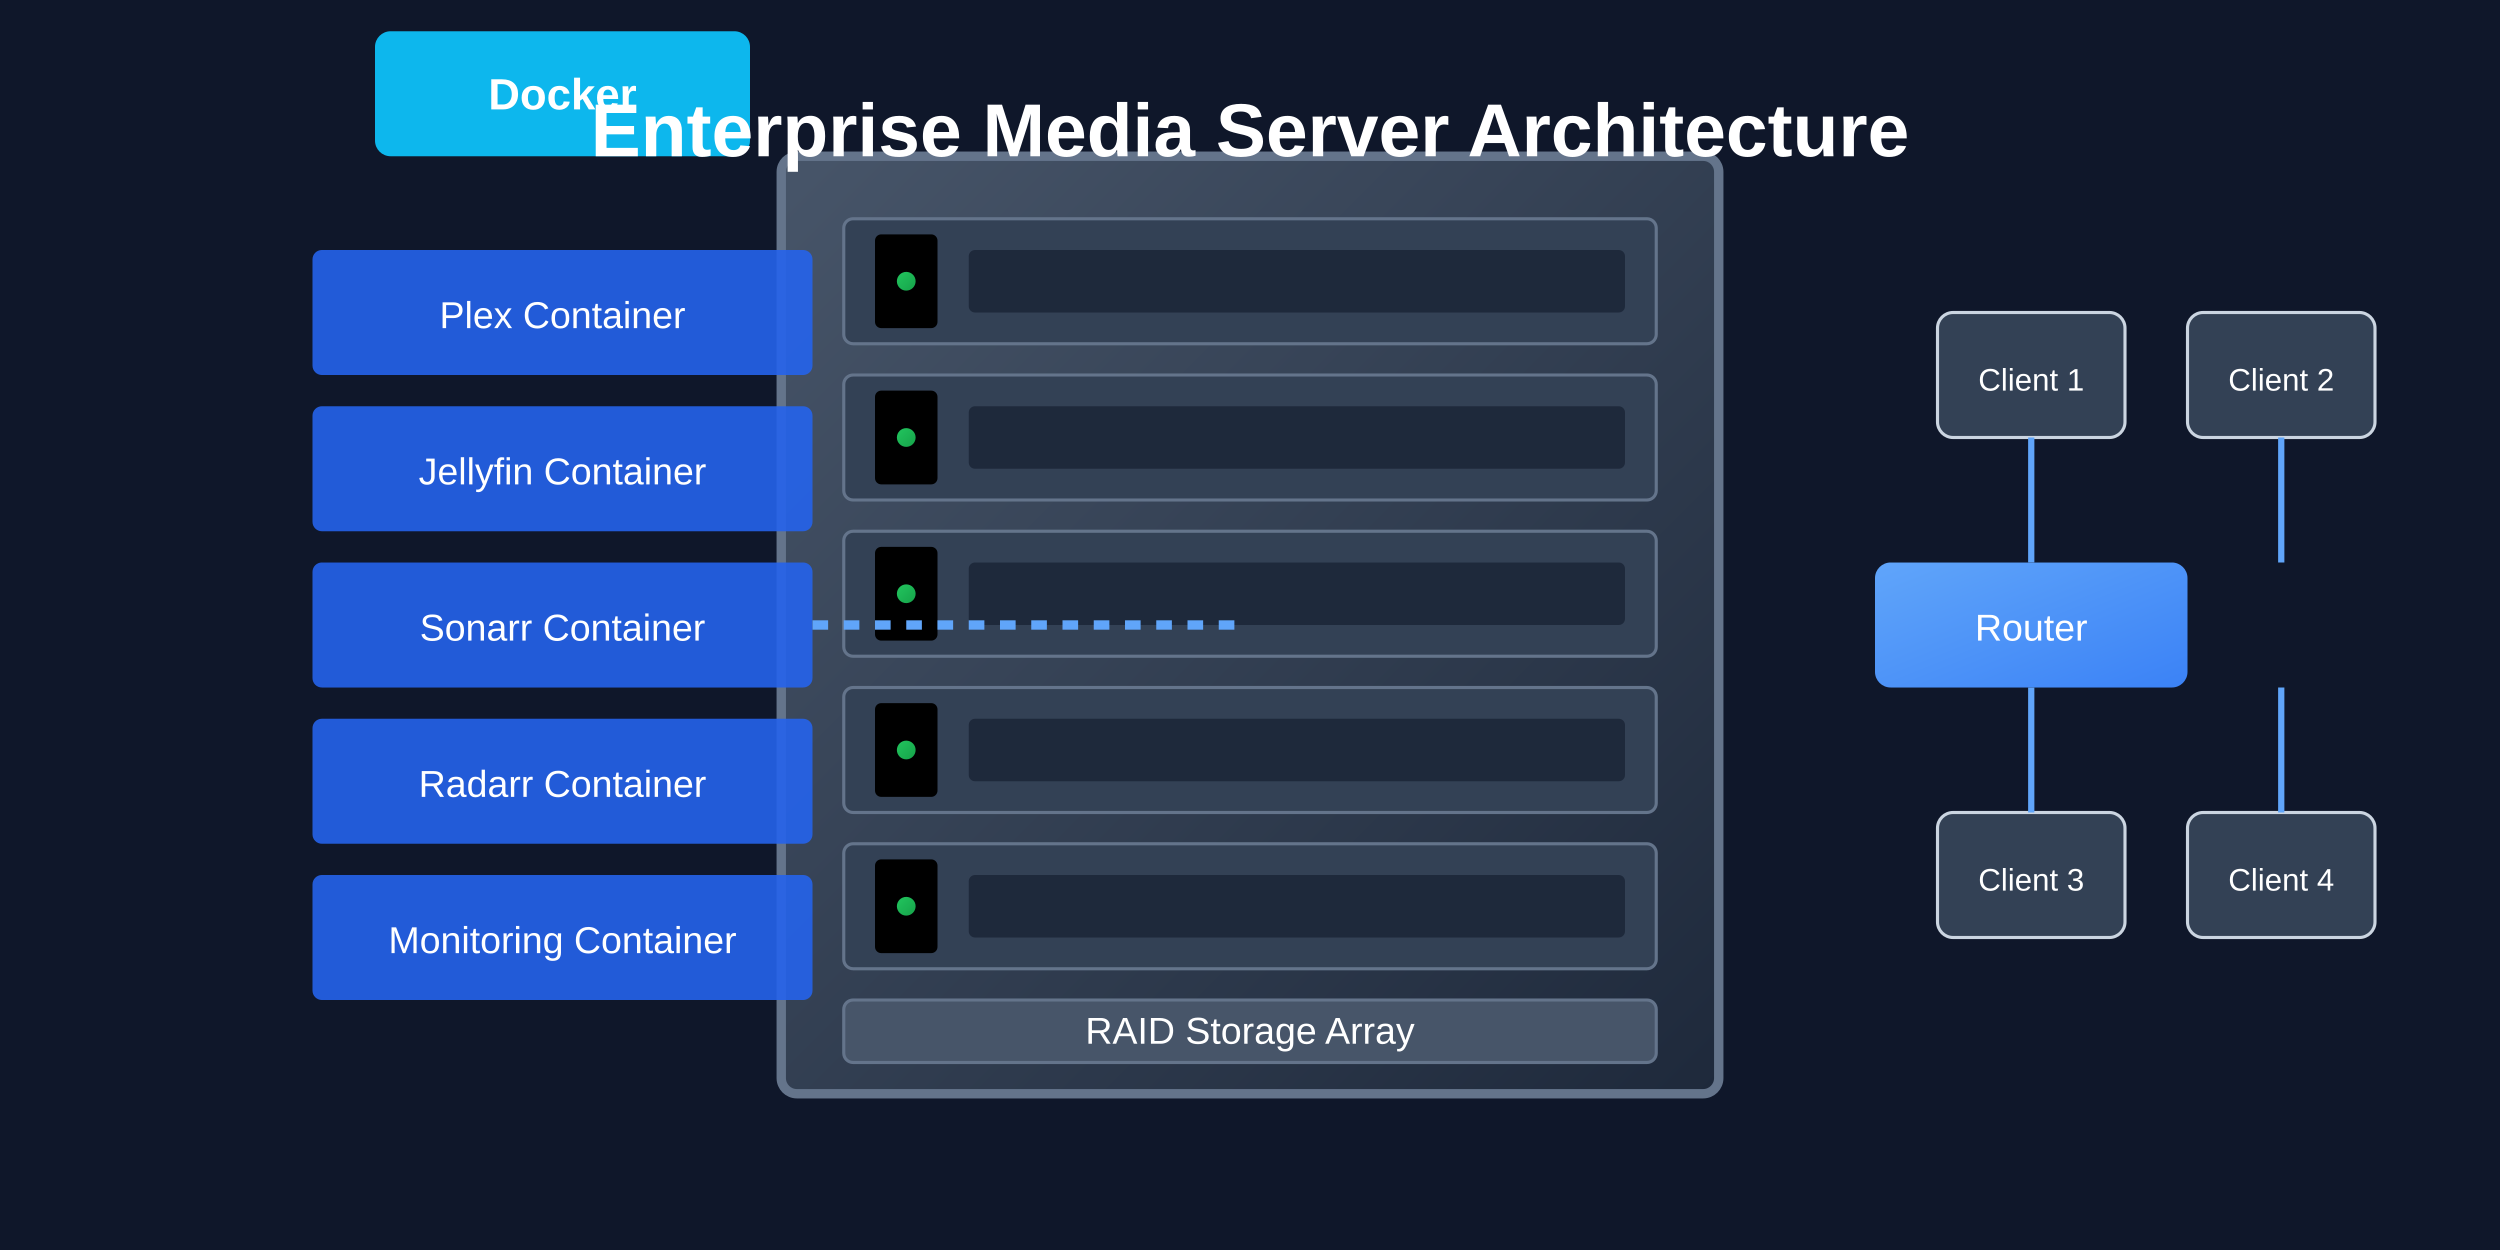
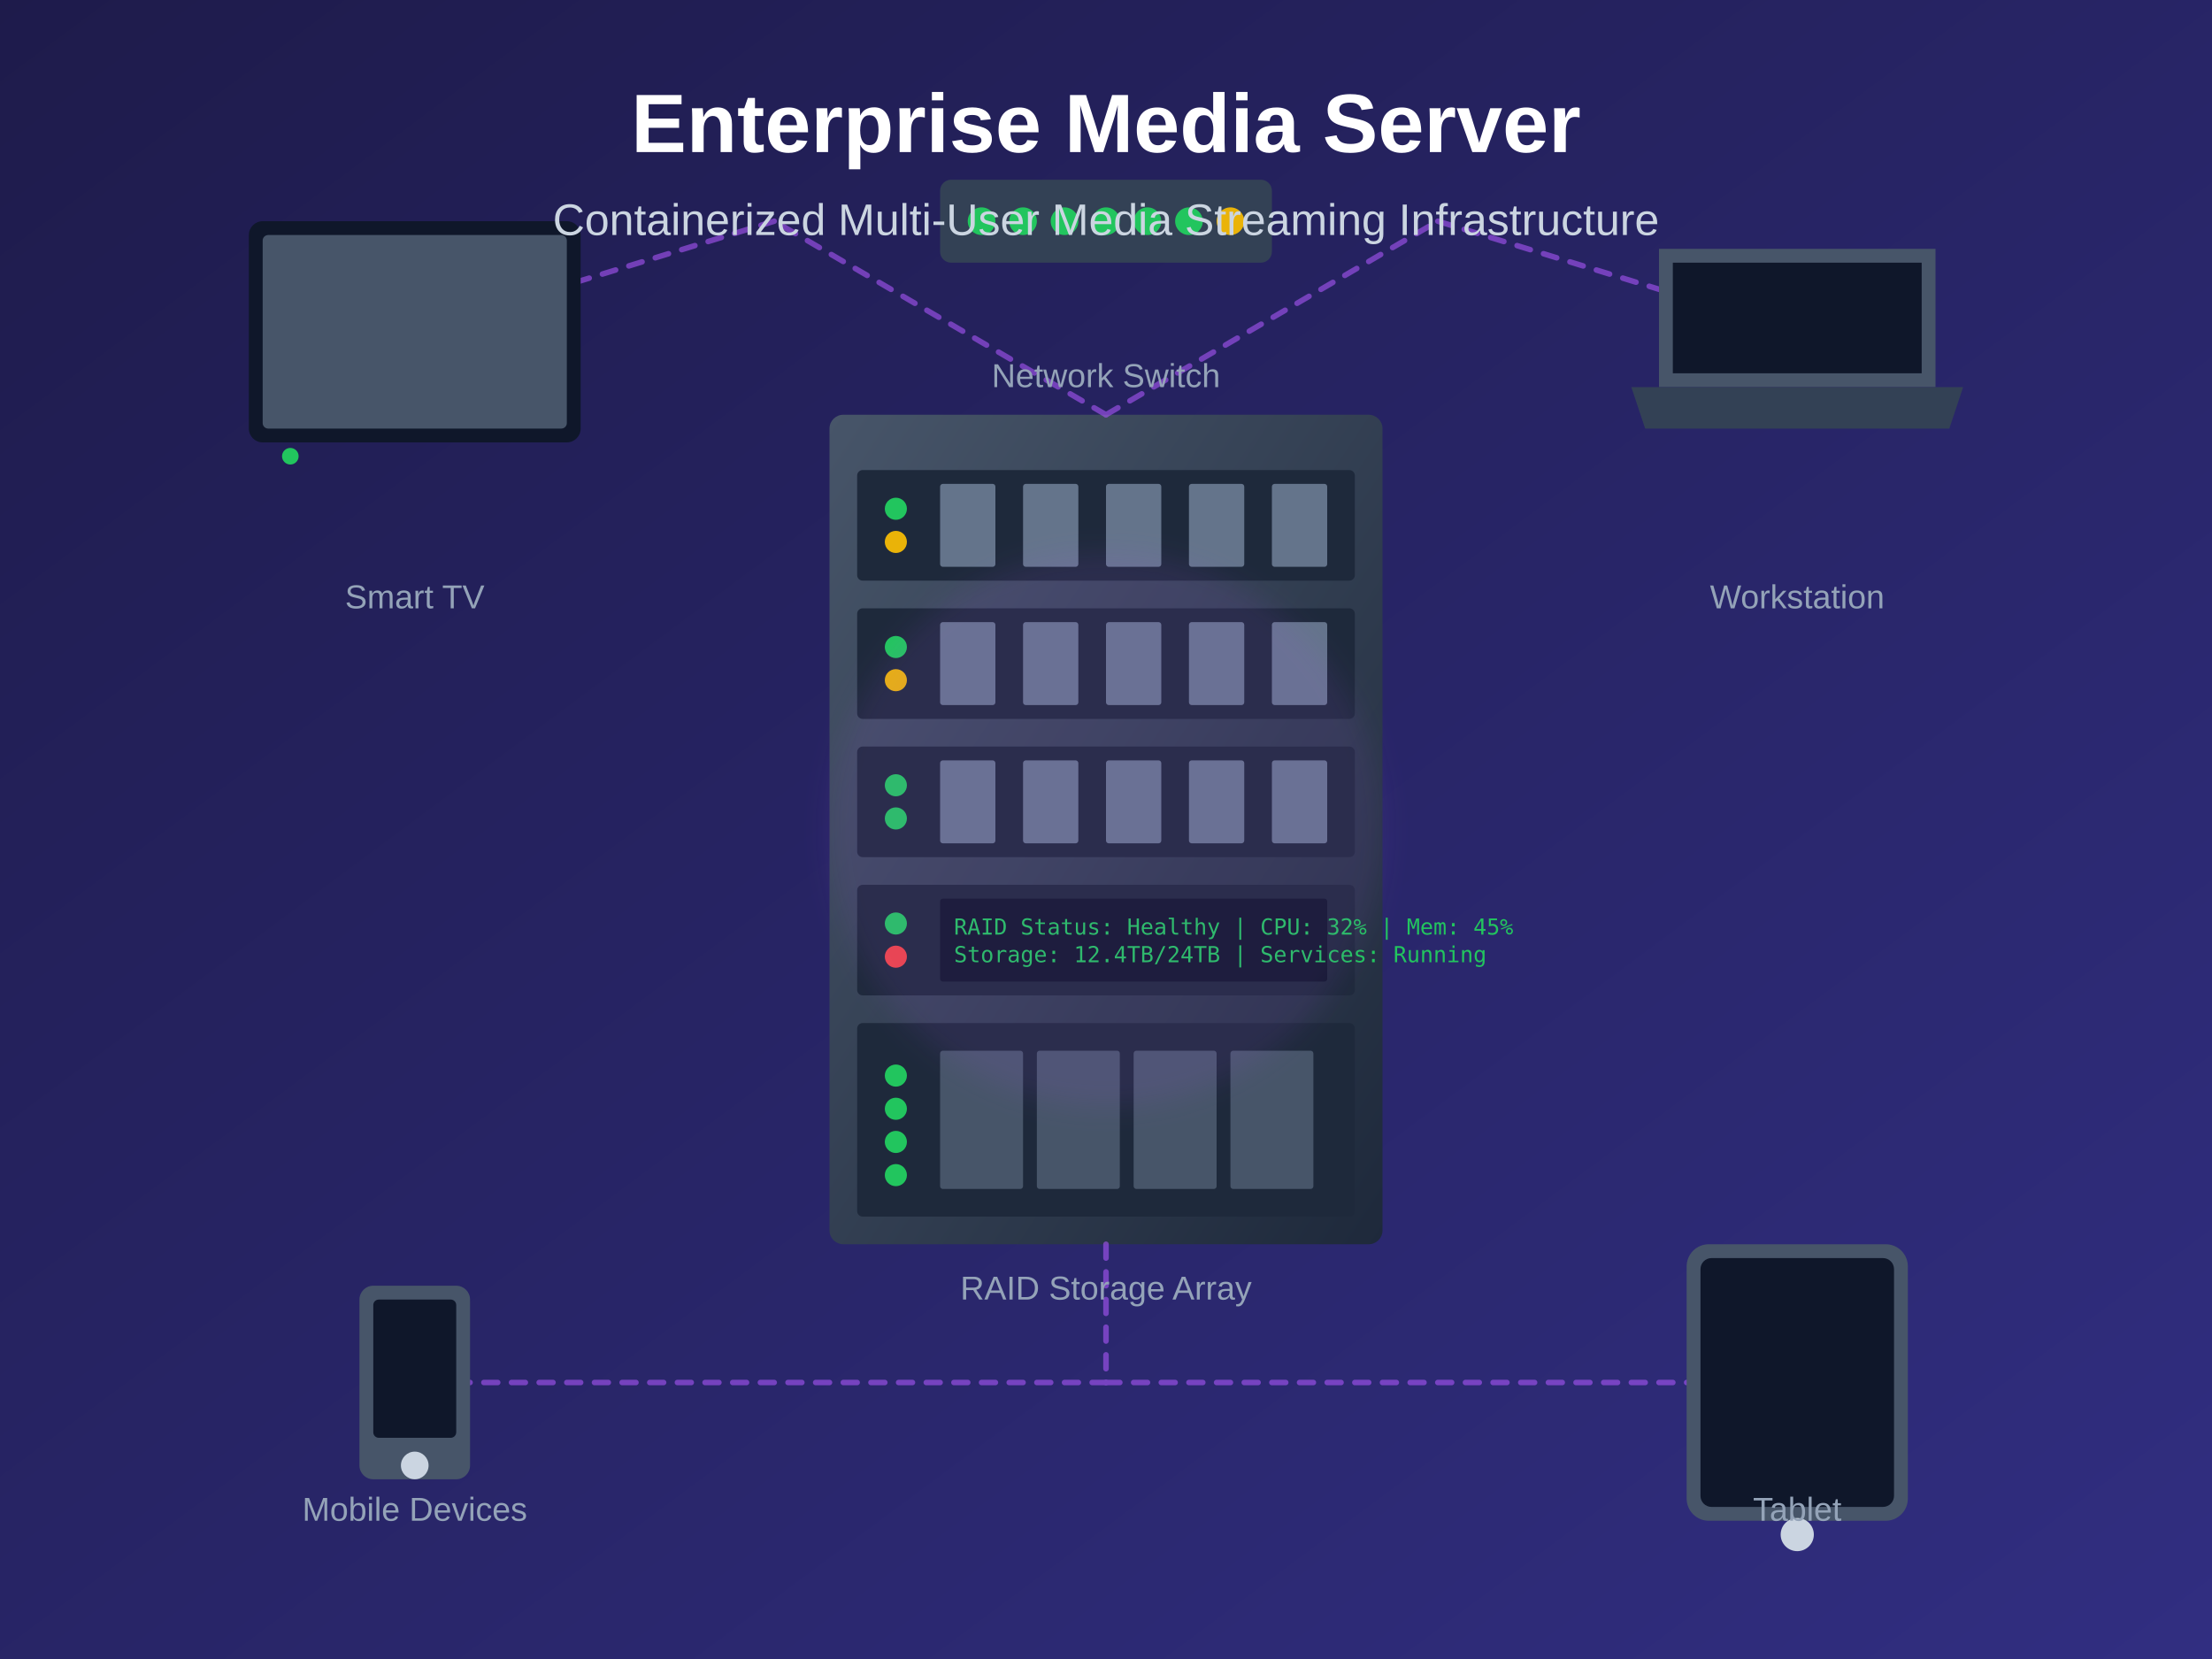
- <svg xmlns="http://www.w3.org/2000/svg" width="800" height="400" viewBox="0 0 800 400">
+ <svg xmlns="http://www.w3.org/2000/svg" width="800px" height="600px" viewBox="0 0 800 600" version="1.1">
  <defs>
-     <linearGradient id="serverGradient" x1="0%" y1="0%" x2="100%" y2="100%">
-       <stop offset="0%" style="stop-color:#475569;stop-opacity:1" />
-       <stop offset="100%" style="stop-color:#1E293B;stop-opacity:1" />
+     <linearGradient x1="0%" y1="0%" x2="100%" y2="100%" id="gradientBackground">
+       <stop stop-color="#1E1B4B" offset="0%" />
+       <stop stop-color="#312E81" offset="100%" />
    </linearGradient>
-     <linearGradient id="lightGradient" x1="0%" y1="0%" x2="100%" y2="100%">
-       <stop offset="0%" style="stop-color:#22C55E;stop-opacity:1" />
-       <stop offset="100%" style="stop-color:#16A34A;stop-opacity:1" />
+     <linearGradient x1="0%" y1="0%" x2="100%" y2="100%" id="serverGradient">
+       <stop stop-color="#475569" offset="0%" />
+       <stop stop-color="#1E293B" offset="100%" />
    </linearGradient>
-     <linearGradient id="networkGradient" x1="0%" y1="0%" x2="100%" y2="100%">
-       <stop offset="0%" style="stop-color:#60A5FA;stop-opacity:1" />
-       <stop offset="100%" style="stop-color:#3B82F6;stop-opacity:1" />
-     </linearGradient>
+     <filter x="-12.5%" y="-12.5%" width="125%" height="125%" filterUnits="objectBoundingBox" id="glow">
+       <feGaussianBlur stdDeviation="5" in="SourceGraphic" />
+     </filter>
  </defs>
-   <rect width="800" height="400" fill="#0F172A" />
-   <g transform="translate(400, 200)">
-     <rect x="-150" y="-150" width="300" height="300" rx="5" fill="url(#serverGradient)" stroke="#64748B" stroke-width="3" />
-     <rect x="-130" y="-130" width="260" height="40" rx="3" fill="#334155" stroke="#64748B" stroke-width="1" />
-     <rect x="-120" y="-125" width="20" height="30" rx="2" fill="black" />
-     <circle cx="-110" cy="-110" r="3" fill="url(#lightGradient)" />
-     <rect x="-90" y="-120" width="210" height="20" rx="2" fill="#1E293B" />
-     <rect x="-130" y="-80" width="260" height="40" rx="3" fill="#334155" stroke="#64748B" stroke-width="1" />
-     <rect x="-120" y="-75" width="20" height="30" rx="2" fill="black" />
-     <circle cx="-110" cy="-60" r="3" fill="url(#lightGradient)" />
-     <rect x="-90" y="-70" width="210" height="20" rx="2" fill="#1E293B" />
-     <rect x="-130" y="-30" width="260" height="40" rx="3" fill="#334155" stroke="#64748B" stroke-width="1" />
-     <rect x="-120" y="-25" width="20" height="30" rx="2" fill="black" />
-     <circle cx="-110" cy="-10" r="3" fill="url(#lightGradient)" />
-     <rect x="-90" y="-20" width="210" height="20" rx="2" fill="#1E293B" />
-     <rect x="-130" y="20" width="260" height="40" rx="3" fill="#334155" stroke="#64748B" stroke-width="1" />
-     <rect x="-120" y="25" width="20" height="30" rx="2" fill="black" />
-     <circle cx="-110" cy="40" r="3" fill="url(#lightGradient)" />
-     <rect x="-90" y="30" width="210" height="20" rx="2" fill="#1E293B" />
-     <rect x="-130" y="70" width="260" height="40" rx="3" fill="#334155" stroke="#64748B" stroke-width="1" />
-     <rect x="-120" y="75" width="20" height="30" rx="2" fill="black" />
-     <circle cx="-110" cy="90" r="3" fill="url(#lightGradient)" />
-     <rect x="-90" y="80" width="210" height="20" rx="2" fill="#1E293B" />
-     <rect x="-130" y="120" width="260" height="20" rx="3" fill="#475569" stroke="#64748B" stroke-width="1" />
-     <text x="0" y="134" font-family="Arial, sans-serif" font-size="12" fill="#FFFFFF" text-anchor="middle">RAID Storage Array</text>
+   <g id="MediaServer" stroke="none" stroke-width="1" fill="none" fill-rule="evenodd">
+     <rect id="Background" fill="url(#gradientBackground)" x="0" y="0" width="800" height="600" />
+     <g id="ServerRack" transform="translate(300, 150)">
+       <rect id="Rack" fill="url(#serverGradient)" x="0" y="0" width="200" height="300" rx="5" />
+       <rect id="Server1" fill="#1E293B" x="10" y="20" width="180" height="40" rx="2" />
+       <rect id="Server1Lights" fill="#22C55E" x="20" y="30" width="8" height="8" rx="4" />
+       <rect id="Server1Lights2" fill="#EAB308" x="20" y="42" width="8" height="8" rx="4" />
+       <rect id="Server1Drive1" fill="#64748B" x="40" y="25" width="20" height="30" rx="1" />
+       <rect id="Server1Drive2" fill="#64748B" x="70" y="25" width="20" height="30" rx="1" />
+       <rect id="Server1Drive3" fill="#64748B" x="100" y="25" width="20" height="30" rx="1" />
+       <rect id="Server1Drive4" fill="#64748B" x="130" y="25" width="20" height="30" rx="1" />
+       <rect id="Server1Drive5" fill="#64748B" x="160" y="25" width="20" height="30" rx="1" />
+       <rect id="Server2" fill="#1E293B" x="10" y="70" width="180" height="40" rx="2" />
+       <rect id="Server2Lights" fill="#22C55E" x="20" y="80" width="8" height="8" rx="4" />
+       <rect id="Server2Lights2" fill="#EAB308" x="20" y="92" width="8" height="8" rx="4" />
+       <rect id="Server2Drive1" fill="#64748B" x="40" y="75" width="20" height="30" rx="1" />
+       <rect id="Server2Drive2" fill="#64748B" x="70" y="75" width="20" height="30" rx="1" />
+       <rect id="Server2Drive3" fill="#64748B" x="100" y="75" width="20" height="30" rx="1" />
+       <rect id="Server2Drive4" fill="#64748B" x="130" y="75" width="20" height="30" rx="1" />
+       <rect id="Server2Drive5" fill="#64748B" x="160" y="75" width="20" height="30" rx="1" />
+       <rect id="Server3" fill="#1E293B" x="10" y="120" width="180" height="40" rx="2" />
+       <rect id="Server3Lights" fill="#22C55E" x="20" y="130" width="8" height="8" rx="4" />
+       <rect id="Server3Lights2" fill="#22C55E" x="20" y="142" width="8" height="8" rx="4" />
+       <rect id="Server3Drive1" fill="#64748B" x="40" y="125" width="20" height="30" rx="1" />
+       <rect id="Server3Drive2" fill="#64748B" x="70" y="125" width="20" height="30" rx="1" />
+       <rect id="Server3Drive3" fill="#64748B" x="100" y="125" width="20" height="30" rx="1" />
+       <rect id="Server3Drive4" fill="#64748B" x="130" y="125" width="20" height="30" rx="1" />
+       <rect id="Server3Drive5" fill="#64748B" x="160" y="125" width="20" height="30" rx="1" />
+       <rect id="Server4" fill="#1E293B" x="10" y="170" width="180" height="40" rx="2" />
+       <rect id="Server4Lights" fill="#22C55E" x="20" y="180" width="8" height="8" rx="4" />
+       <rect id="Server4Lights2" fill="#EF4444" x="20" y="192" width="8" height="8" rx="4" />
+       <rect id="Server4Screen" fill="#0F172A" x="40" y="175" width="140" height="30" rx="1" />
+       <text id="ServerStatus" font-family="monospace" font-size="8" fill="#22C55E" x="45" y="188">
+                 RAID Status: Healthy | CPU: 32% | Mem: 45%
+             </text>
+       <text id="ServerStatus2" font-family="monospace" font-size="8" fill="#22C55E" x="45" y="198">
+                 Storage: 12.4TB/24TB | Services: Running
+             </text>
+       <rect id="NAS" fill="#1E293B" x="10" y="220" width="180" height="70" rx="2" />
+       <rect id="NASLights" fill="#22C55E" x="20" y="235" width="8" height="8" rx="4" />
+       <rect id="NASLights2" fill="#22C55E" x="20" y="247" width="8" height="8" rx="4" />
+       <rect id="NASLights3" fill="#22C55E" x="20" y="259" width="8" height="8" rx="4" />
+       <rect id="NASLights4" fill="#22C55E" x="20" y="271" width="8" height="8" rx="4" />
+       <rect id="HDDBay1" fill="#475569" x="40" y="230" width="30" height="50" rx="1" />
+       <rect id="HDDBay2" fill="#475569" x="75" y="230" width="30" height="50" rx="1" />
+       <rect id="HDDBay3" fill="#475569" x="110" y="230" width="30" height="50" rx="1" />
+       <rect id="HDDBay4" fill="#475569" x="145" y="230" width="30" height="50" rx="1" />
+     </g>
+     <g id="NetworkConnections" stroke="#A855F7" stroke-width="2" stroke-linecap="round" stroke-dasharray="5,5" opacity="0.6">
+       <line x1="400" y1="150" x2="520" y2="80" />
+       <line x1="400" y1="150" x2="280" y2="80" />
+       <line x1="520" y1="80" x2="650" y2="120" />
+       <line x1="280" y1="80" x2="150" y2="120" />
+       <line x1="400" y1="450" x2="400" y2="500" />
+       <line x1="400" y1="500" x2="150" y2="500" />
+       <line x1="400" y1="500" x2="650" y2="500" />
+     </g>
+     <g id="NetworkSwitch" transform="translate(400, 80)">
+       <rect fill="#334155" x="-60" y="-15" width="120" height="30" rx="4" />
+       <circle fill="#22C55E" cx="-45" cy="0" r="5" />
+       <circle fill="#22C55E" cx="-30" cy="0" r="5" />
+       <circle fill="#22C55E" cx="-15" cy="0" r="5" />
+       <circle fill="#22C55E" cx="0" cy="0" r="5" />
+       <circle fill="#22C55E" cx="15" cy="0" r="5" />
+       <circle fill="#22C55E" cx="30" cy="0" r="5" />
+       <circle fill="#EAB308" cx="45" cy="0" r="5" />
+     </g>
+     <g id="TV" transform="translate(150, 120)">
+       <rect fill="#0F172A" x="-60" y="-40" width="120" height="80" rx="5" />
+       <rect fill="#475569" x="-55" y="-35" width="110" height="70" rx="2" />
+       <circle fill="#22C55E" cx="-45" cy="45" r="3" />
+     </g>
+     <g id="Laptop" transform="translate(650, 120)">
+       <path d="M-50,-30 L50,-30 L50,20 L-50,20 Z" fill="#475569" rx="5" />
+       <path d="M-45,-25 L45,-25 L45,15 L-45,15 Z" fill="#0F172A" />
+       <path d="M-60,20 L60,20 L55,35 L-55,35 Z" fill="#334155" />
+     </g>
+     <g id="MobileDevices" transform="translate(150, 500)">
+       <rect fill="#475569" x="-20" y="-35" width="40" height="70" rx="5" />
+       <rect fill="#0F172A" x="-15" y="-30" width="30" height="50" rx="2" />
+       <circle fill="#CBD5E1" cx="0" cy="30" r="5" />
+     </g>
+     <g id="Tablet" transform="translate(650, 500)">
+       <rect fill="#475569" x="-40" y="-50" width="80" height="100" rx="8" />
+       <rect fill="#0F172A" x="-35" y="-45" width="70" height="90" rx="4" />
+       <circle fill="#CBD5E1" cx="0" cy="55" r="6" />
+     </g>
+     <circle id="ServerGlow" fill="#A855F7" cx="400" cy="300" r="100" opacity="0.1" filter="url(#glow)" />
+     <text id="Title" font-family="Arial, sans-serif" font-size="30" font-weight="bold" fill="#FFFFFF" text-anchor="middle" x="400" y="55">
+             Enterprise Media Server
+         </text>
+     <text id="Subtitle" font-family="Arial, sans-serif" font-size="16" fill="#CBD5E1" text-anchor="middle" x="400" y="85">
+             Containerized Multi-User Media Streaming Infrastructure
+         </text>
+     <g id="Labels" font-family="Arial, sans-serif" font-size="12" fill="#94A3B8" text-anchor="middle">
+       <text x="400" y="140">Network Switch</text>
+       <text x="150" y="220">Smart TV</text>
+       <text x="650" y="220">Workstation</text>
+       <text x="400" y="470">RAID Storage Array</text>
+       <text x="150" y="550">Mobile Devices</text>
+       <text x="650" y="550">Tablet</text>
+     </g>
  </g>
-   <g>
-     <rect x="600" y="180" width="100" height="40" rx="5" fill="url(#networkGradient)" />
-     <text x="650" y="205" font-family="Arial, sans-serif" font-size="12" fill="#FFFFFF" text-anchor="middle">Router</text>
-     <line x1="550" y1="200" x2="600" y2="200" stroke="url(#networkGradient)" stroke-width="3" />
-     <rect x="620" y="100" width="60" height="40" rx="5" fill="#334155" stroke="#CBD5E1" stroke-width="1" />
-     <text x="650" y="125" font-family="Arial, sans-serif" font-size="10" fill="#FFFFFF" text-anchor="middle">Client 1</text>
-     <rect x="700" y="100" width="60" height="40" rx="5" fill="#334155" stroke="#CBD5E1" stroke-width="1" />
-     <text x="730" y="125" font-family="Arial, sans-serif" font-size="10" fill="#FFFFFF" text-anchor="middle">Client 2</text>
-     <rect x="620" y="260" width="60" height="40" rx="5" fill="#334155" stroke="#CBD5E1" stroke-width="1" />
-     <text x="650" y="285" font-family="Arial, sans-serif" font-size="10" fill="#FFFFFF" text-anchor="middle">Client 3</text>
-     <rect x="700" y="260" width="60" height="40" rx="5" fill="#334155" stroke="#CBD5E1" stroke-width="1" />
-     <text x="730" y="285" font-family="Arial, sans-serif" font-size="10" fill="#FFFFFF" text-anchor="middle">Client 4</text>
-     <line x1="650" y1="180" x2="650" y2="140" stroke="#60A5FA" stroke-width="2" />
-     <line x1="730" y1="180" x2="730" y2="140" stroke="#60A5FA" stroke-width="2" />
-     <line x1="650" y1="220" x2="650" y2="260" stroke="#60A5FA" stroke-width="2" />
-     <line x1="730" y1="220" x2="730" y2="260" stroke="#60A5FA" stroke-width="2" />
-   </g>
-   <g transform="translate(180, 200)">
-     <rect x="-80" y="-120" width="160" height="40" rx="3" fill="#2563EB" opacity="0.9" />
-     <text x="0" y="-95" font-family="Arial, sans-serif" font-size="12" fill="#FFFFFF" text-anchor="middle">Plex Container</text>
-     <rect x="-80" y="-70" width="160" height="40" rx="3" fill="#2563EB" opacity="0.9" />
-     <text x="0" y="-45" font-family="Arial, sans-serif" font-size="12" fill="#FFFFFF" text-anchor="middle">Jellyfin Container</text>
-     <rect x="-80" y="-20" width="160" height="40" rx="3" fill="#2563EB" opacity="0.9" />
-     <text x="0" y="5" font-family="Arial, sans-serif" font-size="12" fill="#FFFFFF" text-anchor="middle">Sonarr Container</text>
-     <rect x="-80" y="30" width="160" height="40" rx="3" fill="#2563EB" opacity="0.9" />
-     <text x="0" y="55" font-family="Arial, sans-serif" font-size="12" fill="#FFFFFF" text-anchor="middle">Radarr Container</text>
-     <rect x="-80" y="80" width="160" height="40" rx="3" fill="#2563EB" opacity="0.9" />
-     <text x="0" y="105" font-family="Arial, sans-serif" font-size="12" fill="#FFFFFF" text-anchor="middle">Monitoring Container</text>
-     <g transform="translate(0, -170)">
-       <rect x="-60" y="-20" width="120" height="40" rx="5" fill="#0DB7ED" />
-       <text x="0" y="5" font-family="Arial, sans-serif" font-size="14" font-weight="bold" fill="#FFFFFF" text-anchor="middle">Docker</text>
-     </g>
-     <line x1="80" y1="0" x2="220" y2="0" stroke="#60A5FA" stroke-width="3" stroke-dasharray="5,5" />
-   </g>
-   <text x="400" y="50" font-family="Arial, sans-serif" font-size="24" font-weight="bold" fill="#FFFFFF" text-anchor="middle">Enterprise Media Server Architecture</text>
</svg>
